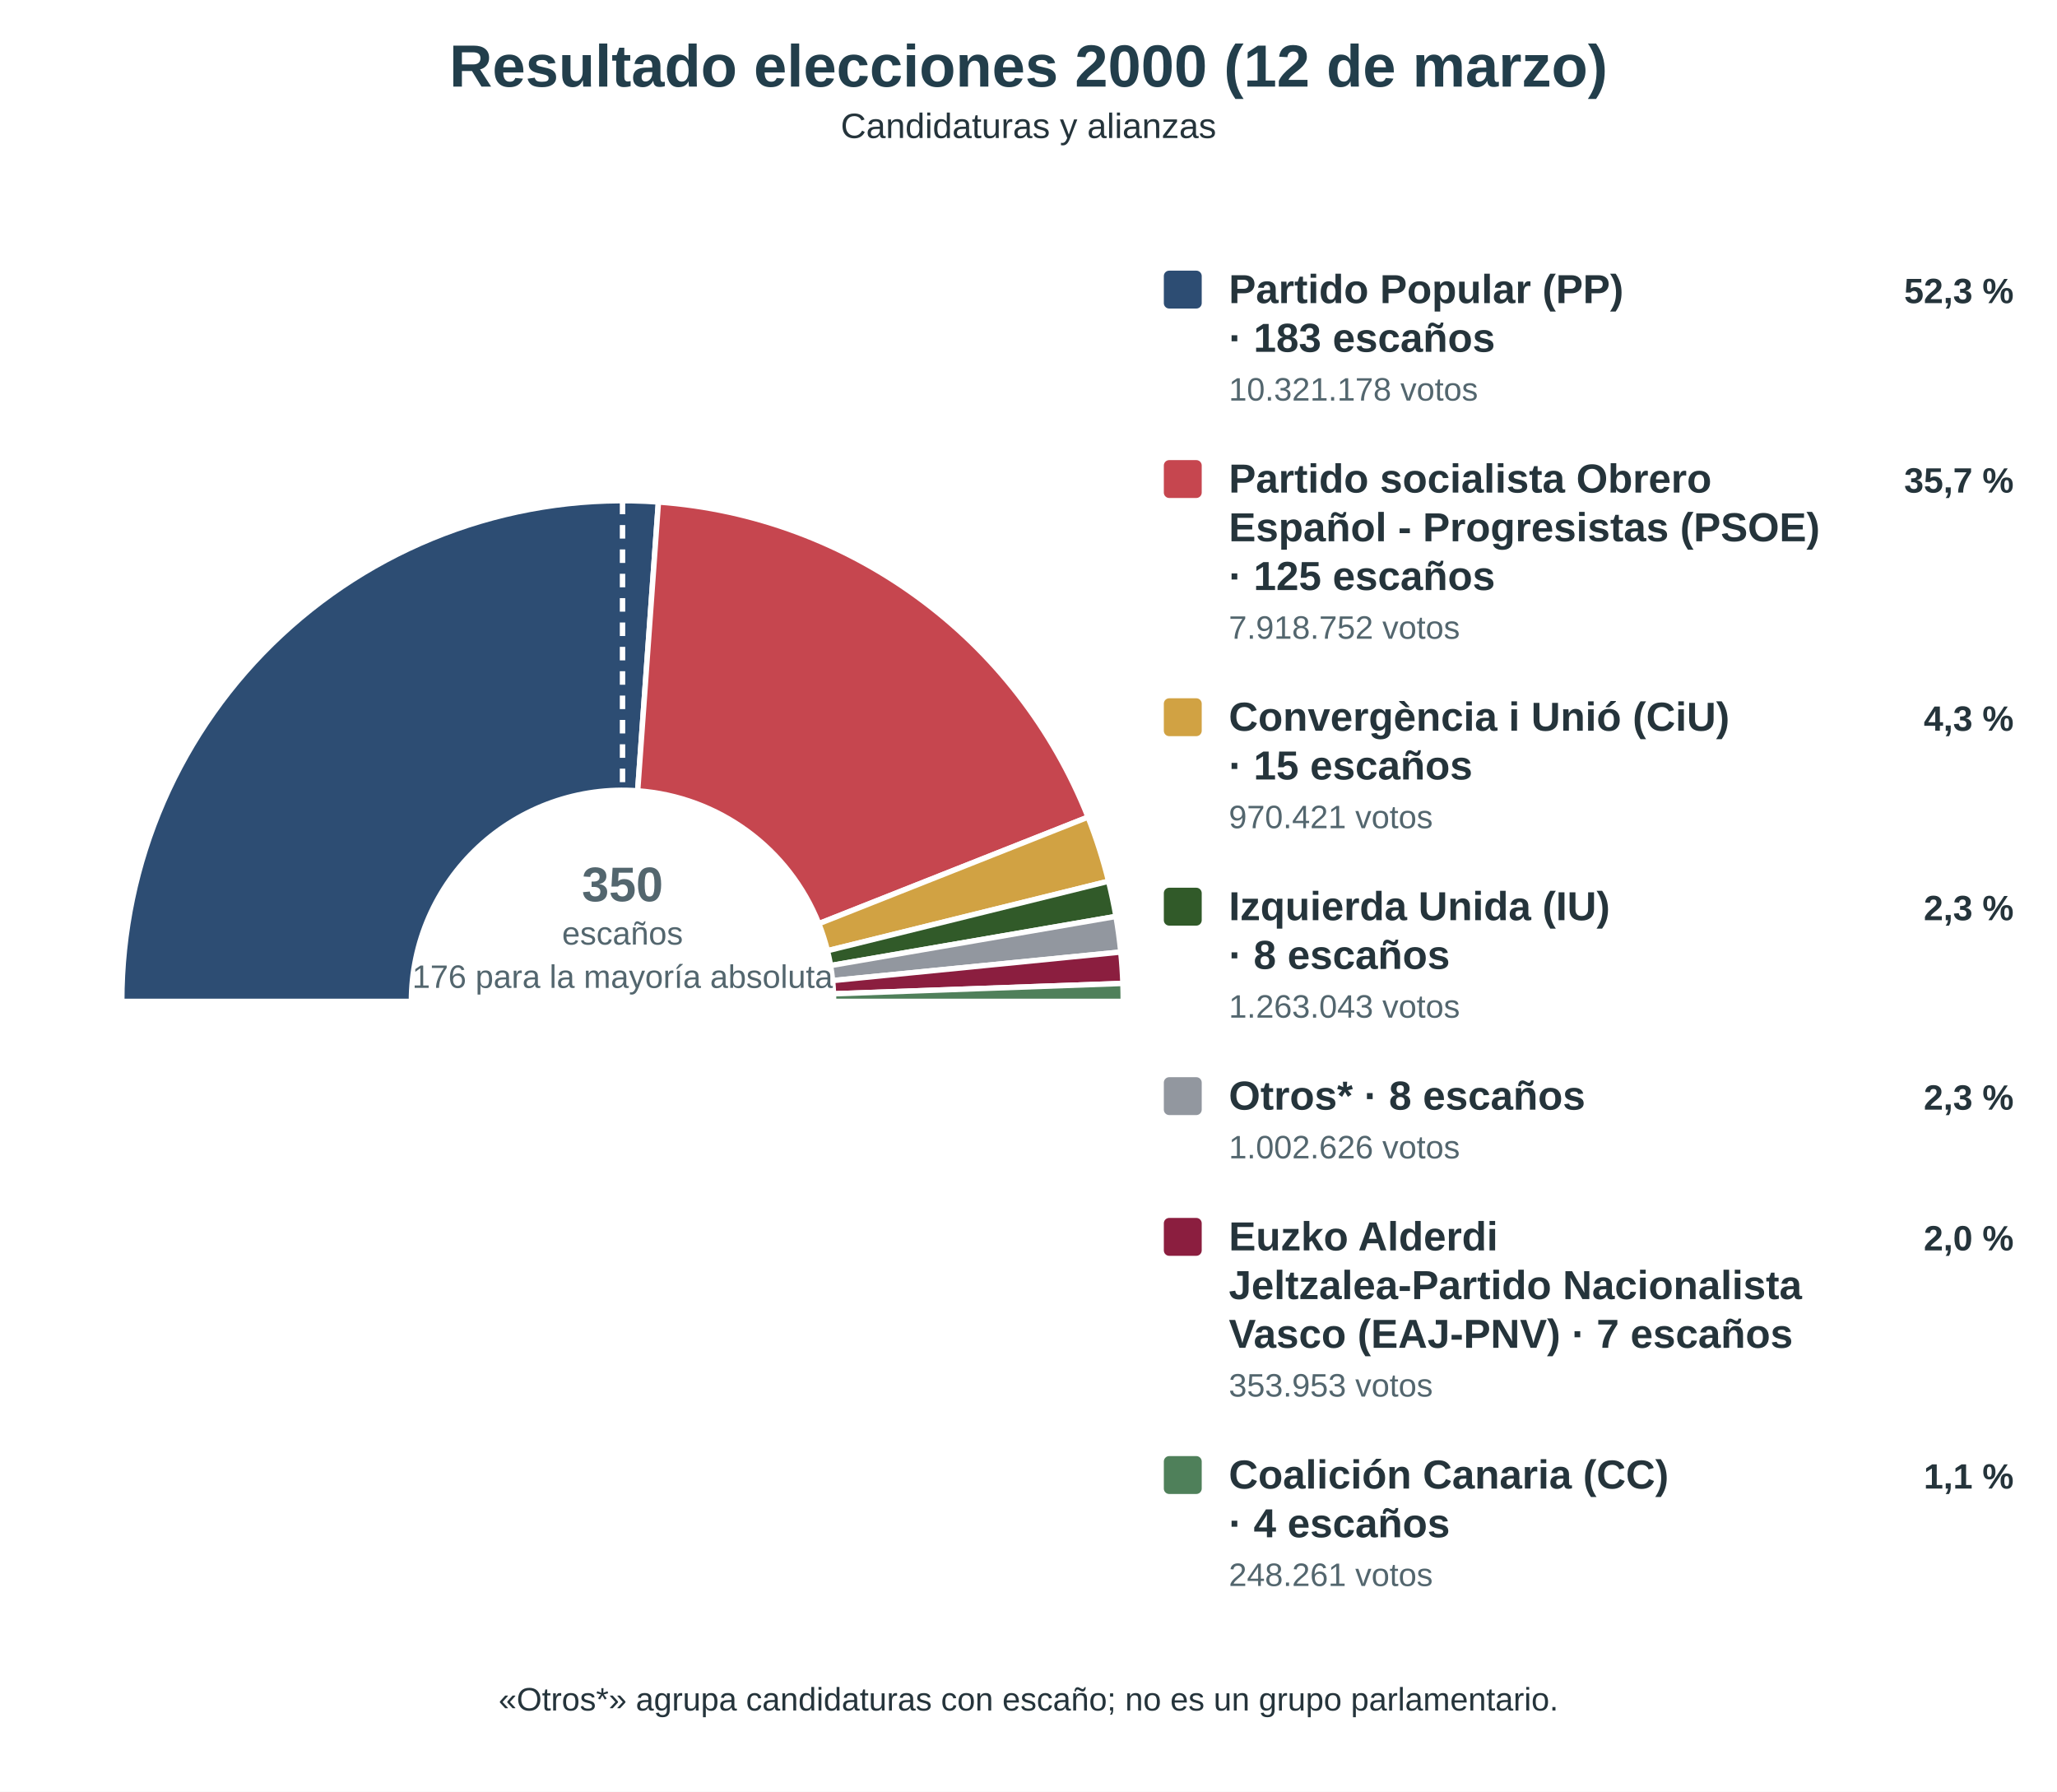
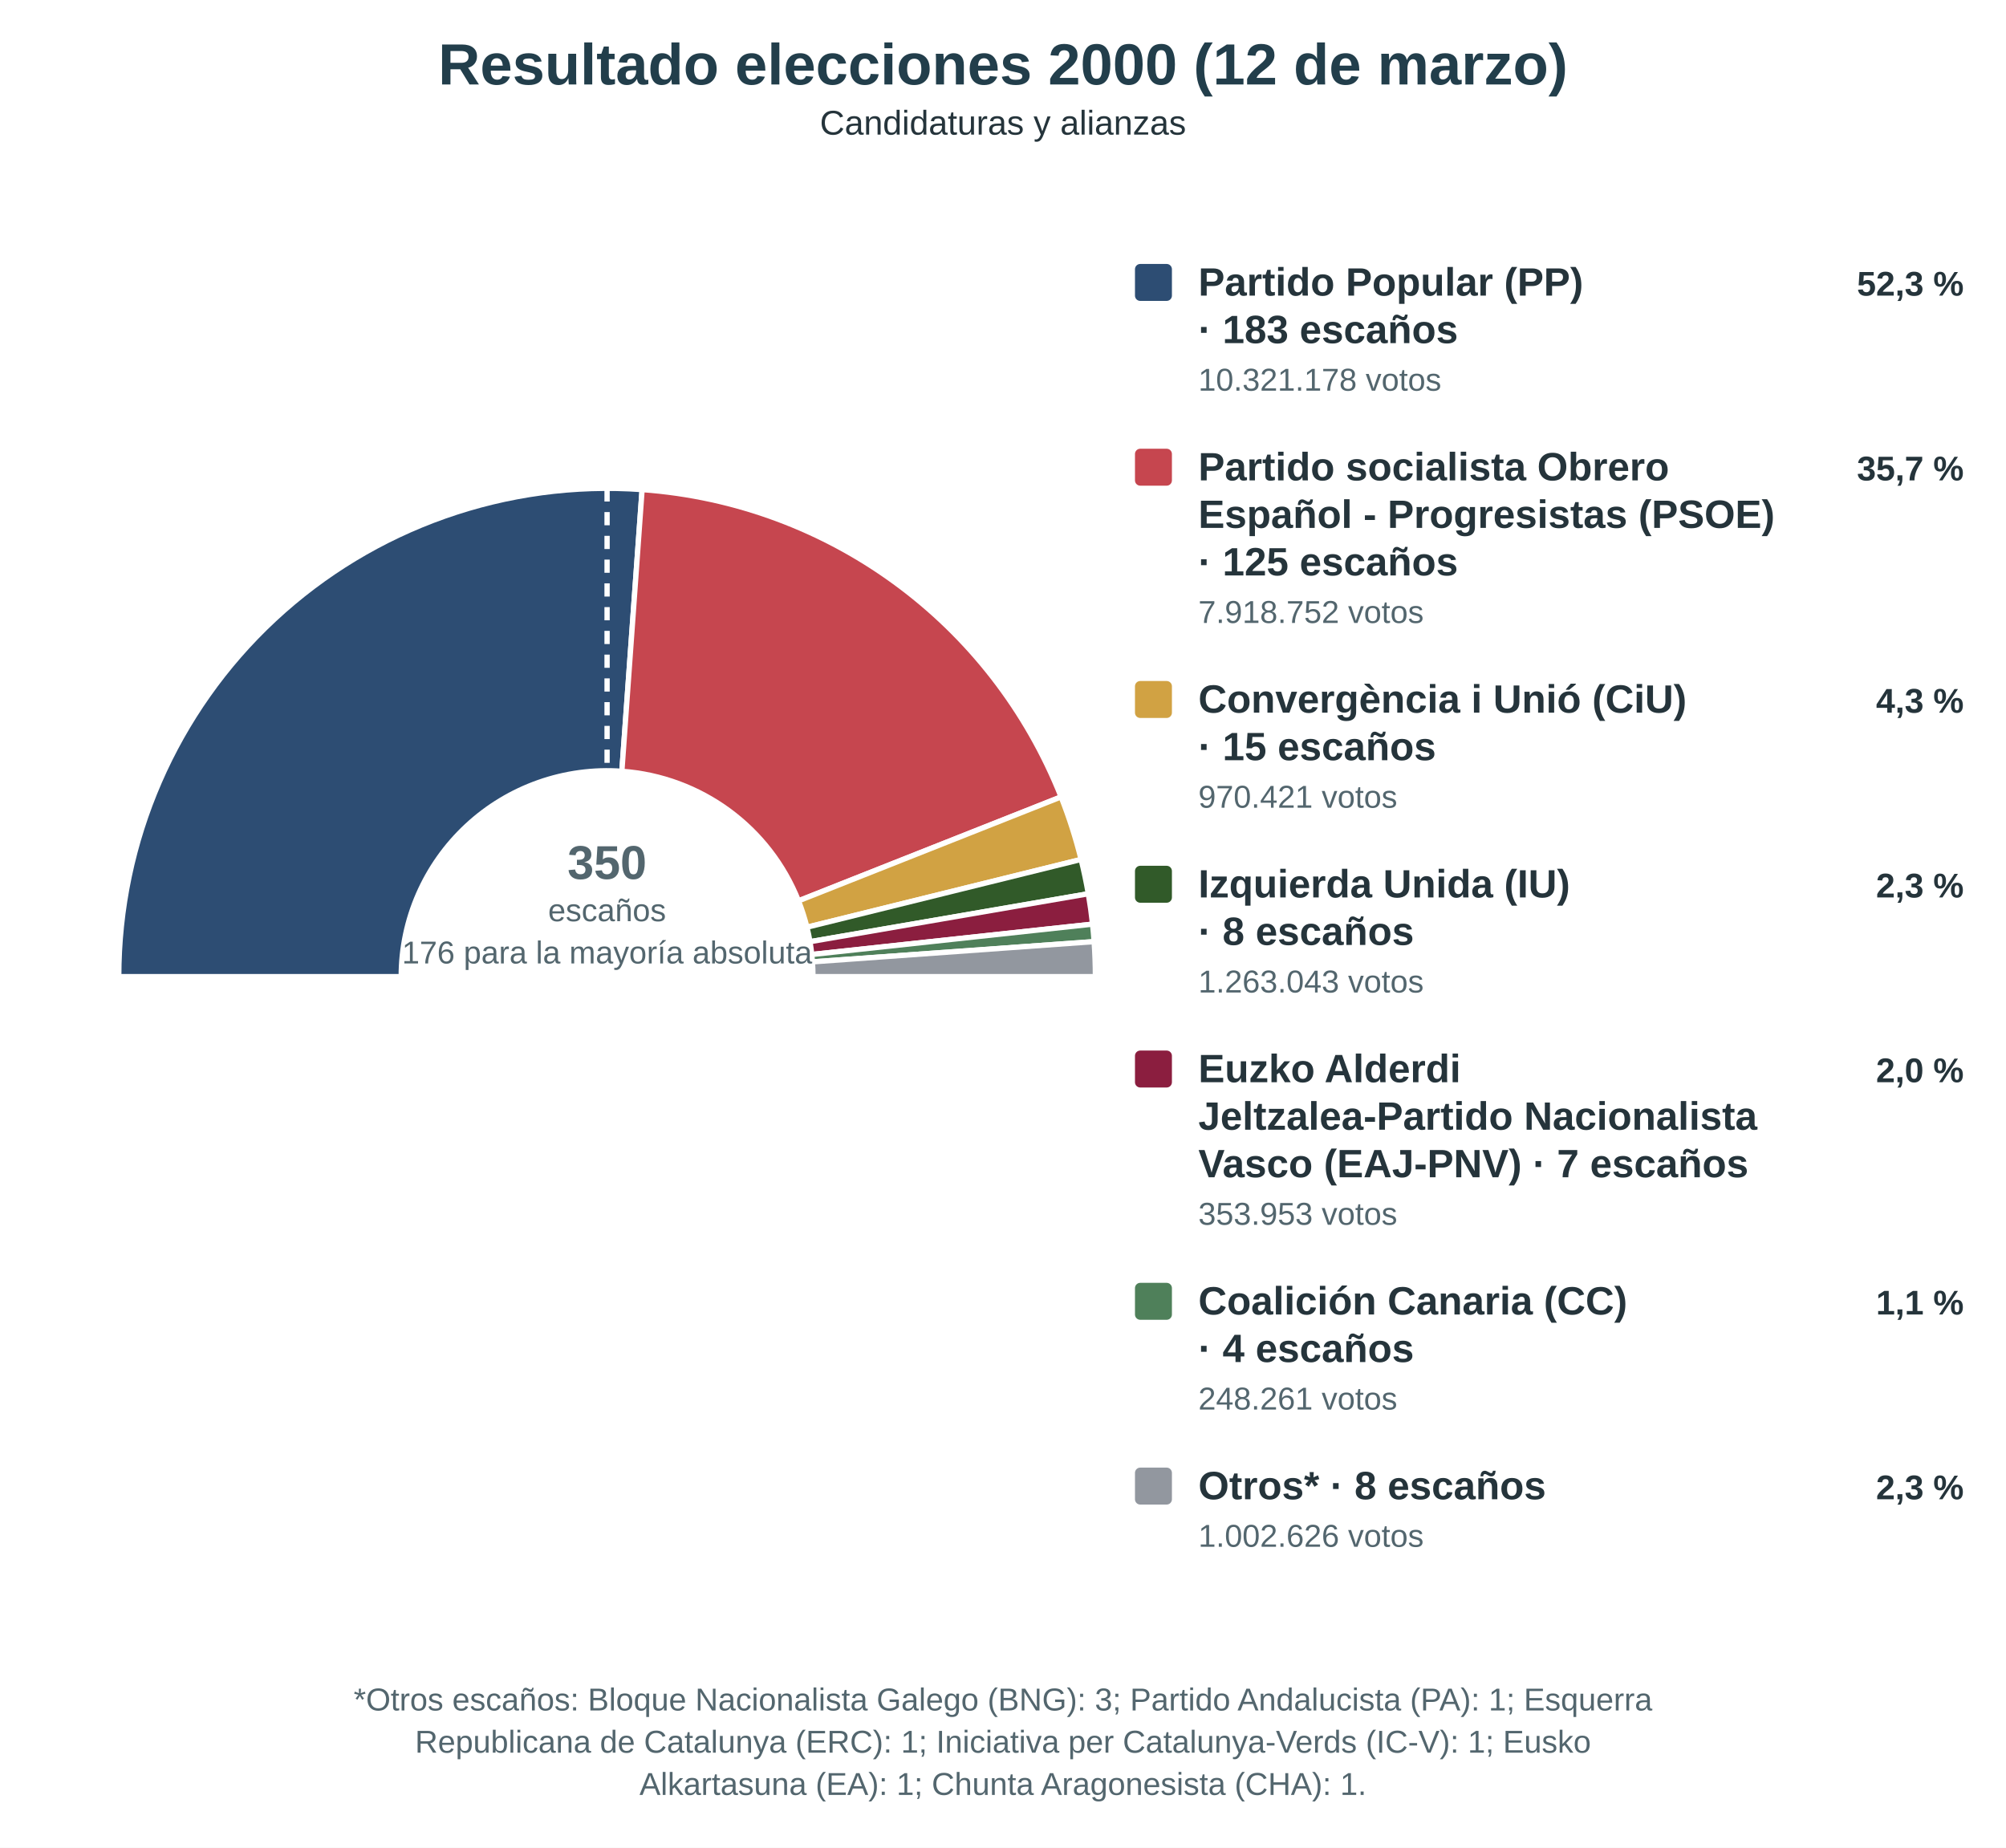
- <svg xmlns="http://www.w3.org/2000/svg" width="760" height="662" viewBox="0 0 760 662" role="img" aria-labelledby="title desc">
-   <style>text{font-family:"Arial Narrow",Arial,sans-serif;fill:#25343b}.title{font-size:22px;font-weight:700;fill:#223e4b}.subtitle{font-size:13px}.party{font-size:15px;font-weight:700}.share{font-size:13px;font-weight:600}.metric{font-size:12px;fill:#53666e}.center-seat{font-size:18px;font-weight:700;fill:#53666e}.center-note{font-size:12px;fill:#53666e}.footnote{font-size:12px}.sector{stroke:#fff;stroke-width:2}</style>
-   <rect width="760" height="662" fill="#fff" />
+ <svg xmlns="http://www.w3.org/2000/svg" width="760" height="700" viewBox="0 0 760 700" role="img" aria-labelledby="title desc">
+   <style>text{font-family:"Arial Narrow",Arial,sans-serif;fill:#25343b}.title{font-size:22px;font-weight:700;fill:#223e4b}.subtitle{font-size:13px}.party{font-size:15px;font-weight:700}.share{font-size:13px;font-weight:600}.metric{font-size:12px;fill:#53666e}.center-seat{font-size:18px;font-weight:700;fill:#53666e}.center-note{font-size:12px;fill:#53666e}.other-seats-note{font-size:12px;fill:#53666e}.sector{stroke:#fff;stroke-width:2}</style>
+   <rect width="760" height="700" fill="#fff" />
  <text class="title" x="380" y="32" text-anchor="middle">Resultado elecciones 2000 (12 de marzo)</text>
  <text class="subtitle" x="380" y="51" text-anchor="middle">Candidaturas y alianzas</text>
  <path class="sector" data-party="Partido Popular (PP)" data-seats="183" data-seat-percent="52.286" fill="#2d4d73" d="M45.00,370.00 A185,185 0 0 1 243.27,185.48 L235.60,292.20 A78,78 0 0 0 152.00,370.00 Z" />
  <path class="sector" data-party="Partido socialista Obrero Español - Progresistas (PSOE)" data-seats="125" data-seat-percent="35.714" fill="#c6464f" d="M243.27,185.48 A185,185 0 0 1 402.01,301.90 L302.52,341.29 A78,78 0 0 0 235.60,292.20 Z" />
  <path class="sector" data-party="Convergència i Unió (CiU)" data-seats="15" data-seat-percent="4.286" fill="#d1a243" d="M402.01,301.90 A185,185 0 0 1 409.59,325.60 L305.72,351.28 A78,78 0 0 0 302.52,341.29 Z" />
  <path class="sector" data-party="Izquierda Unida (IU)" data-seats="8" data-seat-percent="2.286" fill="#315a29" d="M409.59,325.60 A185,185 0 0 1 412.32,338.60 L306.87,356.76 A78,78 0 0 0 305.72,351.28 Z" />
-   <path class="sector" data-party="Otros*" data-seats="8" data-seat-percent="2.286" fill="#92979f" d="M412.32,338.60 A185,185 0 0 1 414.10,351.76 L307.62,362.31 A78,78 0 0 0 306.87,356.76 Z" />
-   <path class="sector" data-party="Euzko Alderdi Jeltzalea-Partido Nacionalista Vasco (EAJ-PNV)" data-seats="7" data-seat-percent="2.000" fill="#8b1e3f" d="M414.10,351.76 A185,185 0 0 1 414.88,363.36 L307.95,367.20 A78,78 0 0 0 307.62,362.31 Z" />
-   <path class="sector" data-party="Coalición Canaria (CC)" data-seats="4" data-seat-percent="1.143" fill="#4f805a" d="M414.88,363.36 A185,185 0 0 1 415.00,370.00 L308.00,370.00 A78,78 0 0 0 307.95,367.20 Z" />
+   <path class="sector" data-party="Euzko Alderdi Jeltzalea-Partido Nacionalista Vasco (EAJ-PNV)" data-seats="7" data-seat-percent="2.000" fill="#8b1e3f" d="M412.32,338.60 A185,185 0 0 1 413.93,350.11 L307.55,361.61 A78,78 0 0 0 306.87,356.76 Z" />
+   <path class="sector" data-party="Coalición Canaria (CC)" data-seats="4" data-seat-percent="1.143" fill="#4f805a" d="M413.93,350.11 A185,185 0 0 1 414.52,356.73 L307.80,364.40 A78,78 0 0 0 307.55,361.61 Z" />
+   <path class="sector" data-party="Otros*" data-seats="8" data-seat-percent="2.286" fill="#92979f" d="M414.52,356.73 A185,185 0 0 1 415.00,370.00 L308.00,370.00 A78,78 0 0 0 307.80,364.40 Z" />
  <line x1="230" y1="185" x2="230" y2="292" stroke="#fff" stroke-width="2" stroke-dasharray="5 4" />
  <circle cx="230" cy="370" r="77" fill="#fff" />
  <text class="center-seat" x="230" y="333" text-anchor="middle">350</text>
  <text class="center-note" x="230" y="349" text-anchor="middle">escaños</text>
  <text class="center-note" x="230" y="365" text-anchor="middle">176 para la mayoría absoluta</text>
  <rect x="430" y="100" width="14" height="14" rx="2" fill="#2d4d73" />
  <text class="party" x="454" y="112">Partido Popular (PP)</text>
  <text class="share" x="744" y="112" text-anchor="end">52,3 %</text>
  <text class="party" x="454" y="130">· 183 escaños</text>
  <text class="metric" x="454" y="148">10.321.178 votos</text>
  <rect x="430" y="170" width="14" height="14" rx="2" fill="#c6464f" />
  <text class="party" x="454" y="182">Partido socialista Obrero</text>
  <text class="share" x="744" y="182" text-anchor="end">35,7 %</text>
  <text class="party" x="454" y="200">Español - Progresistas (PSOE)</text>
  <text class="party" x="454" y="218">· 125 escaños</text>
  <text class="metric" x="454" y="236">7.918.752 votos</text>
  <rect x="430" y="258" width="14" height="14" rx="2" fill="#d1a243" />
  <text class="party" x="454" y="270">Convergència i Unió (CiU)</text>
  <text class="share" x="744" y="270" text-anchor="end">4,3 %</text>
  <text class="party" x="454" y="288">· 15 escaños</text>
  <text class="metric" x="454" y="306">970.421 votos</text>
  <rect x="430" y="328" width="14" height="14" rx="2" fill="#315a29" />
  <text class="party" x="454" y="340">Izquierda Unida (IU)</text>
  <text class="share" x="744" y="340" text-anchor="end">2,3 %</text>
  <text class="party" x="454" y="358">· 8 escaños</text>
  <text class="metric" x="454" y="376">1.263.043 votos</text>
-   <rect x="430" y="398" width="14" height="14" rx="2" fill="#92979f" />
-   <text class="party" x="454" y="410">Otros* · 8 escaños</text>
-   <text class="share" x="744" y="410" text-anchor="end">2,3 %</text>
-   <text class="metric" x="454" y="428">1.002.626 votos</text>
-   <rect x="430" y="450" width="14" height="14" rx="2" fill="#8b1e3f" />
-   <text class="party" x="454" y="462">Euzko Alderdi</text>
-   <text class="share" x="744" y="462" text-anchor="end">2,0 %</text>
-   <text class="party" x="454" y="480">Jeltzalea-Partido Nacionalista</text>
-   <text class="party" x="454" y="498">Vasco (EAJ-PNV) · 7 escaños</text>
-   <text class="metric" x="454" y="516">353.953 votos</text>
-   <rect x="430" y="538" width="14" height="14" rx="2" fill="#4f805a" />
-   <text class="party" x="454" y="550">Coalición Canaria (CC)</text>
-   <text class="share" x="744" y="550" text-anchor="end">1,1 %</text>
-   <text class="party" x="454" y="568">· 4 escaños</text>
-   <text class="metric" x="454" y="586">248.261 votos</text>
-   <text class="footnote" x="380" y="632" text-anchor="middle">«Otros*» agrupa candidaturas con escaño; no es un grupo parlamentario.</text>
+   <rect x="430" y="398" width="14" height="14" rx="2" fill="#8b1e3f" />
+   <text class="party" x="454" y="410">Euzko Alderdi</text>
+   <text class="share" x="744" y="410" text-anchor="end">2,0 %</text>
+   <text class="party" x="454" y="428">Jeltzalea-Partido Nacionalista</text>
+   <text class="party" x="454" y="446">Vasco (EAJ-PNV) · 7 escaños</text>
+   <text class="metric" x="454" y="464">353.953 votos</text>
+   <rect x="430" y="486" width="14" height="14" rx="2" fill="#4f805a" />
+   <text class="party" x="454" y="498">Coalición Canaria (CC)</text>
+   <text class="share" x="744" y="498" text-anchor="end">1,1 %</text>
+   <text class="party" x="454" y="516">· 4 escaños</text>
+   <text class="metric" x="454" y="534">248.261 votos</text>
+   <rect x="430" y="556" width="14" height="14" rx="2" fill="#92979f" />
+   <text class="party" x="454" y="568">Otros* · 8 escaños</text>
+   <text class="share" x="744" y="568" text-anchor="end">2,3 %</text>
+   <text class="metric" x="454" y="586">1.002.626 votos</text>
+   <text class="other-seats-note" x="380" y="648" text-anchor="middle">*Otros escaños: Bloque Nacionalista Galego (BNG): 3; Partido Andalucista (PA): 1; Esquerra</text>
+   <text class="other-seats-note" x="380" y="664" text-anchor="middle">Republicana de Catalunya (ERC): 1; Iniciativa per Catalunya-Verds (IC-V): 1; Eusko</text>
+   <text class="other-seats-note" x="380" y="680" text-anchor="middle">Alkartasuna (EA): 1; Chunta Aragonesista (CHA): 1.</text>
</svg>
